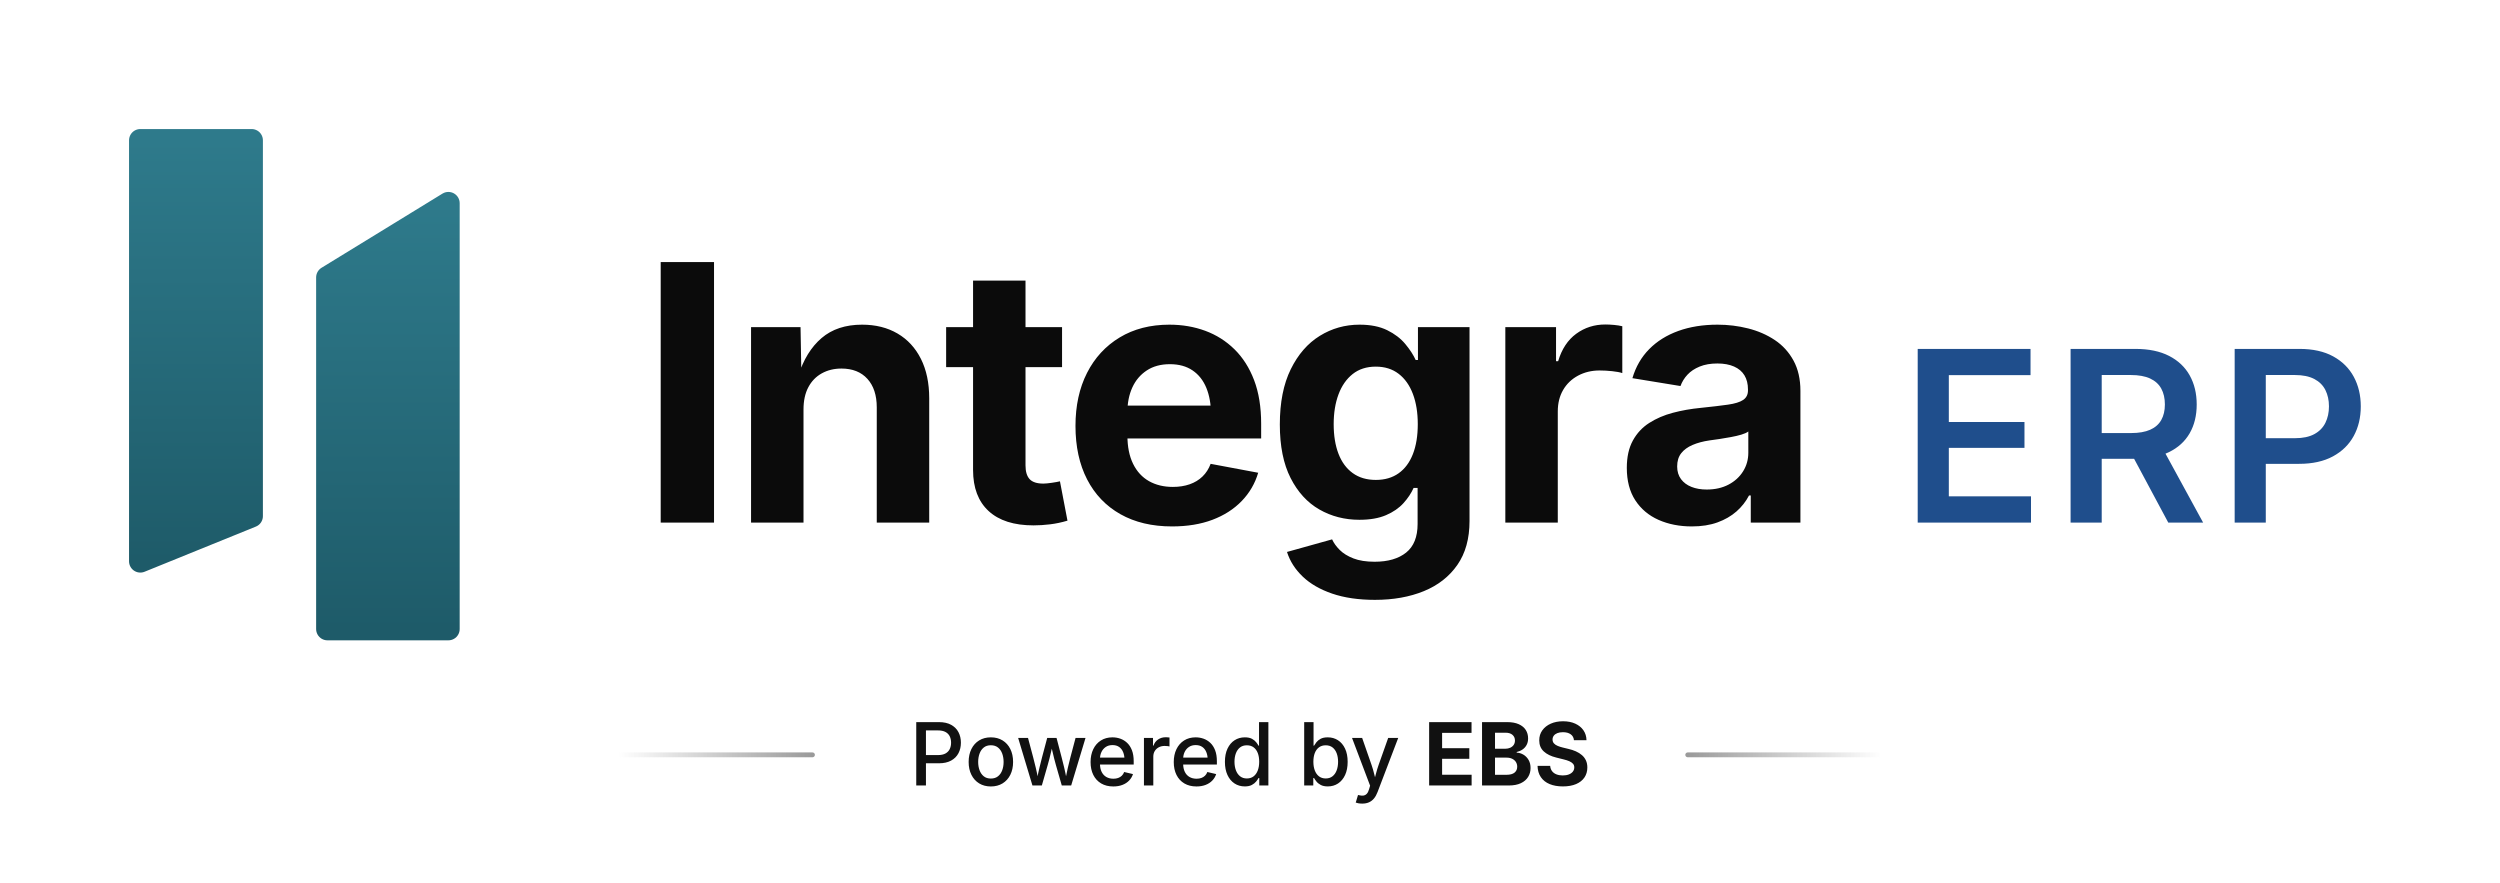
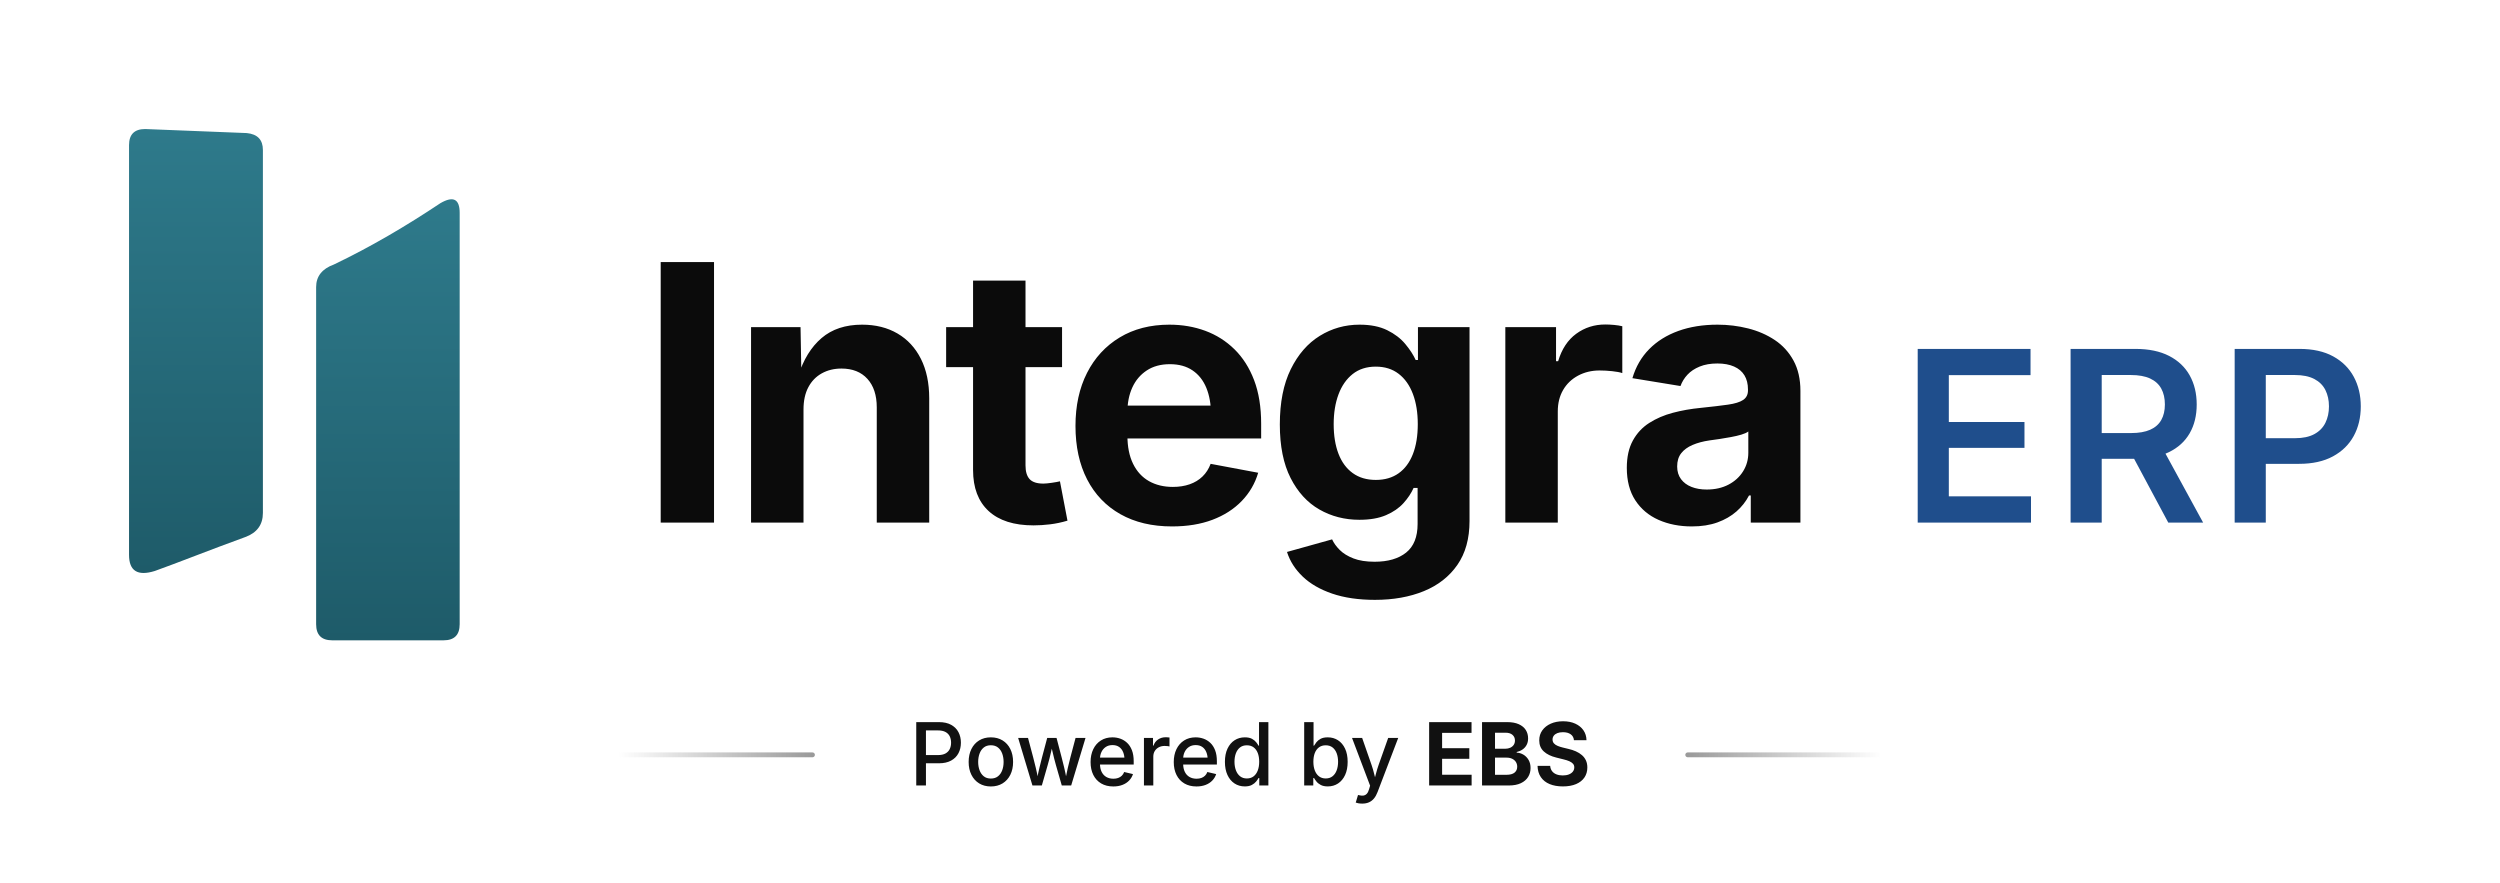
<svg xmlns="http://www.w3.org/2000/svg" viewBox="0 0 1550 547" width="1550" height="547">
  <defs>
    <linearGradient id="ig" x1="0" y1="0" x2="0" y2="1">
      <stop offset="0" stop-color="#2E7A8B" />
      <stop offset="1" stop-color="#1E5B69" />
    </linearGradient>
    <linearGradient id="lg1" gradientUnits="userSpaceOnUse" x1="383.725" y1="0" x2="503.725" y2="0">
      <stop offset="0" stop-color="#9A9A9A" stop-opacity="0" />
      <stop offset="1" stop-color="#9A9A9A" />
    </linearGradient>
    <linearGradient id="lg2" gradientUnits="userSpaceOnUse" x1="1046.391" y1="0" x2="1166.391" y2="0">
      <stop offset="0" stop-color="#9A9A9A" />
      <stop offset="1" stop-color="#9A9A9A" stop-opacity="0" />
    </linearGradient>
  </defs>
-   <polygon points="87,87 156,87 156,320 87,348" fill="url(#ig)" stroke="url(#ig)" stroke-width="14" stroke-linejoin="round" />
-   <polygon points="203,172 278,126 278,390 203,390" fill="url(#ig)" stroke="url(#ig)" stroke-width="14" stroke-linejoin="round" />
+   <path fill="url(#ig)" d="M90,80 L153,82.5 Q163,83.5 163,93 L163,318 Q163,329 152,333 C130,341 110,349 96,354 Q80,359 80,344 L80,90 Q80,80 90,80 Z" />
+   <path fill="url(#ig)" d="M196,178 Q196,168 207,164 C230,153 252,140 273,126 Q285,119 285,132 L285,387 Q285,397 275,397 L206,397 Q196,397 196,387 Z" />
  <path d="M442.695 162.486V324.0H409.634V162.486ZM498.174 253.866V324.0H465.654V202.811H496.331L496.873 233.054H494.922Q499.691 217.878 509.393 209.585Q519.095 201.293 534.487 201.293Q547.061 201.293 556.438 206.767Q565.814 212.241 570.963 222.485Q576.112 232.729 576.112 246.929V324.0H543.593V252.565Q543.593 241.292 537.793 234.896Q531.994 228.501 521.696 228.501Q514.867 228.501 509.501 231.482Q504.136 234.463 501.155 240.1Q498.174 245.736 498.174 253.866ZM658.473 202.811V227.634H586.605V202.811ZM603.298 173.977H635.818V288.554Q635.818 294.299 638.365 297.063Q640.913 299.827 646.875 299.827Q648.717 299.827 652.078 299.339Q655.438 298.852 657.172 298.418L661.834 322.808Q656.414 324.434 651.048 325.084Q645.682 325.734 640.804 325.734Q622.593 325.734 612.946 316.846Q603.298 307.957 603.298 291.372ZM726.634 326.385Q708.098 326.385 694.657 318.797Q681.215 311.209 674.007 297.226Q666.798 283.242 666.798 264.056Q666.798 245.303 673.953 231.211Q681.107 217.119 694.223 209.206Q707.339 201.293 725.008 201.293Q736.932 201.293 747.23 205.087Q757.528 208.881 765.332 216.523Q773.137 224.165 777.527 235.655Q781.917 247.146 781.917 262.755V271.86H680.131V251.481H765.983L750.807 256.901Q750.807 247.471 747.934 240.479Q745.062 233.487 739.371 229.639Q733.68 225.791 725.333 225.791Q716.878 225.791 710.971 229.693Q705.063 233.596 702.028 240.262Q698.993 246.929 698.993 255.492V269.909Q698.993 280.424 702.516 287.578Q706.038 294.732 712.38 298.31Q718.721 301.887 727.176 301.887Q732.921 301.887 737.582 300.261Q742.244 298.635 745.55 295.437Q748.856 292.239 750.59 287.578L780.075 293.106Q777.148 303.079 769.885 310.613Q762.622 318.146 751.728 322.266Q740.834 326.385 726.634 326.385ZM852.463 371.912Q837.287 371.912 826.014 368.064Q814.74 364.216 807.695 357.495Q800.649 350.774 797.939 342.211L825.905 334.406Q827.423 337.767 830.621 340.964Q833.819 344.162 839.13 346.222Q844.442 348.281 852.246 348.281Q864.712 348.281 871.812 342.59Q878.912 336.899 878.912 324.867V302.537H876.419Q874.251 307.415 870.132 311.968Q866.013 316.521 859.346 319.393Q852.68 322.266 842.816 322.266Q829.157 322.266 817.992 315.87Q806.827 309.475 800.161 296.358Q793.494 283.242 793.494 263.188Q793.494 242.701 800.269 228.935Q807.044 215.168 818.263 208.23Q829.483 201.293 842.924 201.293Q853.113 201.293 860.051 204.708Q866.988 208.122 871.27 213.271Q875.552 218.42 877.72 223.189H879.129V202.811H911.107V323.024Q911.107 339.393 903.573 350.232Q896.039 361.072 882.815 366.492Q869.59 371.912 852.463 371.912ZM853.005 297.551Q861.352 297.551 867.151 293.432Q872.95 289.312 875.986 281.562Q879.021 273.812 879.021 262.972Q879.021 252.24 875.986 244.219Q872.95 236.197 867.151 231.753Q861.352 227.309 853.005 227.309Q844.442 227.309 838.642 231.916Q832.843 236.522 829.862 244.544Q826.881 252.565 826.881 262.972Q826.881 273.595 829.862 281.345Q832.843 289.096 838.696 293.323Q844.55 297.551 853.005 297.551ZM933.307 324.0V202.811H964.742V223.948H966.043Q969.403 212.675 977.262 206.93Q985.121 201.185 995.311 201.185Q997.804 201.185 1000.73 201.456Q1003.657 201.727 1005.825 202.269V231.319Q1003.657 230.561 999.538 230.127Q995.419 229.693 991.733 229.693Q984.362 229.693 978.4 232.891Q972.438 236.089 969.132 241.78Q965.826 247.471 965.826 255.059V324.0ZM1048.946 326.385Q1037.456 326.385 1028.296 322.32Q1019.137 318.255 1013.879 310.179Q1008.622 302.104 1008.622 290.071Q1008.622 279.99 1012.362 273.161Q1016.101 266.332 1022.551 262.213Q1029.001 258.094 1037.185 255.926Q1045.369 253.758 1054.366 252.891Q1064.881 251.807 1071.33 250.885Q1077.78 249.964 1080.761 247.958Q1083.742 245.953 1083.742 242.051V241.509Q1083.742 236.306 1081.574 232.729Q1079.406 229.151 1075.124 227.254Q1070.843 225.357 1064.772 225.357Q1058.485 225.357 1053.824 227.254Q1049.163 229.151 1046.236 232.295Q1043.309 235.438 1041.9 239.341L1012.091 234.463Q1015.234 223.84 1022.497 216.469Q1029.76 209.098 1040.545 205.195Q1051.331 201.293 1064.881 201.293Q1074.637 201.293 1083.85 203.624Q1093.064 205.954 1100.381 210.832Q1107.698 215.71 1111.98 223.569Q1116.262 231.428 1116.262 242.376V324.0H1085.476V307.198H1084.392Q1081.466 312.835 1076.588 317.117Q1071.71 321.398 1064.826 323.892Q1057.943 326.385 1048.946 326.385ZM1058.16 303.513Q1065.856 303.513 1071.656 300.478Q1077.455 297.442 1080.707 292.239Q1083.959 287.036 1083.959 280.641V267.524Q1082.55 268.608 1079.623 269.476Q1076.696 270.343 1073.119 270.993Q1069.542 271.644 1066.073 272.186Q1062.604 272.728 1059.894 273.053Q1053.932 273.92 1049.38 275.871Q1044.827 277.822 1042.334 281.02Q1039.841 284.218 1039.841 289.204Q1039.841 293.865 1042.225 297.063Q1044.61 300.261 1048.729 301.887Q1052.848 303.513 1058.16 303.513Z" fill="#0B0B0B" />
  <path d="M1188.976 324.0V216.324H1258.929V232.584H1208.271V261.635H1255.172V277.678H1208.271V307.74H1259.219V324.0ZM1283.766 324.0V216.324H1324.018Q1336.375 216.324 1344.83 220.66Q1353.285 224.996 1357.621 232.765Q1361.957 240.533 1361.957 250.795Q1361.957 261.057 1357.585 268.645Q1353.213 276.232 1344.686 280.352Q1336.158 284.471 1323.729 284.471H1294.967V268.5H1321.199Q1328.498 268.5 1333.123 266.44Q1337.748 264.381 1339.988 260.406Q1342.229 256.432 1342.229 250.795Q1342.229 245.014 1339.988 240.931Q1337.748 236.848 1333.087 234.68Q1328.426 232.512 1321.055 232.512H1303.061V324.0ZM1344.324 324.0 1318.164 275.148H1339.266L1365.932 324.0ZM1385.493 324.0V216.324H1425.745Q1438.102 216.324 1446.557 220.949Q1455.012 225.574 1459.348 233.632Q1463.684 241.689 1463.684 251.951Q1463.684 262.285 1459.312 270.307Q1454.94 278.328 1446.413 282.953Q1437.885 287.578 1425.456 287.578H1398.789V271.68H1422.926Q1430.225 271.68 1434.886 269.15Q1439.547 266.621 1441.751 262.141Q1443.956 257.66 1443.956 251.951Q1443.956 246.242 1441.751 241.834Q1439.547 237.426 1434.85 234.969Q1430.153 232.512 1422.782 232.512H1404.788V324.0Z" fill="#1F4E8C" />
  <path d="M568.075 487.0V447.713H582.155Q586.691 447.713 589.723 449.4Q592.755 451.088 594.258 453.962Q595.761 456.836 595.761 460.475Q595.761 464.113 594.245 467Q592.729 469.888 589.697 471.562Q586.664 473.236 582.103 473.236H572.479V468.147H581.523Q584.423 468.147 586.216 467.146Q588.009 466.144 588.84 464.403Q589.67 462.663 589.67 460.475Q589.67 458.26 588.84 456.533Q588.009 454.806 586.203 453.83Q584.397 452.854 581.47 452.854H574.087V487.0ZM614.323 487.606Q610.184 487.606 607.086 485.708Q603.988 483.81 602.274 480.382Q600.56 476.954 600.56 472.419Q600.56 467.831 602.274 464.39Q603.988 460.949 607.086 459.051Q610.184 457.152 614.323 457.152Q618.489 457.152 621.588 459.051Q624.686 460.949 626.4 464.39Q628.113 467.831 628.113 472.419Q628.113 476.954 626.4 480.382Q624.686 483.81 621.588 485.708Q618.489 487.606 614.323 487.606ZM614.323 482.702Q617.013 482.702 618.766 481.292Q620.52 479.881 621.377 477.547Q622.234 475.214 622.234 472.419Q622.234 469.598 621.377 467.238Q620.52 464.878 618.766 463.467Q617.013 462.057 614.323 462.057Q611.66 462.057 609.92 463.467Q608.18 464.878 607.323 467.225Q606.466 469.571 606.466 472.419Q606.466 475.214 607.323 477.547Q608.18 479.881 609.92 481.292Q611.66 482.702 614.323 482.702ZM640.111 487.0 631.251 457.521H637.368L640.612 469.729Q641.323 472.472 642.141 475.833Q642.958 479.195 643.723 483.414H642.879Q643.644 479.354 644.461 475.979Q645.279 472.604 646.017 469.729L649.26 457.521H655.061L658.251 469.729Q658.989 472.524 659.794 475.899Q660.598 479.274 661.363 483.414H660.492Q661.283 479.327 662.074 475.952Q662.865 472.577 663.604 469.729L666.847 457.521H673.017L664.131 487.0H658.304L654.665 474.317Q654.112 472.393 653.584 470.296Q653.057 468.2 652.556 466.012Q652.055 463.823 651.528 461.661H652.714Q652.213 463.797 651.699 465.999Q651.185 468.2 650.657 470.323Q650.13 472.445 649.576 474.317L645.938 487.0ZM690.235 487.606Q685.884 487.606 682.72 485.734Q679.556 483.862 677.855 480.461Q676.155 477.06 676.155 472.472Q676.155 467.937 677.829 464.482Q679.503 461.028 682.562 459.09Q685.62 457.152 689.734 457.152Q692.265 457.152 694.612 457.983Q696.958 458.813 698.83 460.58Q700.702 462.347 701.797 465.155Q702.891 467.963 702.891 471.971V474.027H679.398V469.703H699.911L697.196 471.127Q697.196 468.411 696.352 466.341Q695.508 464.271 693.86 463.111Q692.212 461.951 689.734 461.951Q687.281 461.951 685.541 463.138Q683.801 464.324 682.891 466.262Q681.982 468.2 681.982 470.494V473.447Q681.982 476.479 683.023 478.576Q684.065 480.672 685.937 481.74Q687.809 482.808 690.287 482.808Q691.922 482.808 693.24 482.346Q694.559 481.885 695.521 480.949Q696.484 480.013 696.985 478.642L702.443 479.934Q701.731 482.201 700.056 483.941Q698.382 485.682 695.89 486.644Q693.399 487.606 690.235 487.606ZM709.245 487.0V457.521H714.862V462.268H715.178Q715.995 459.842 718.026 458.471Q720.056 457.1 722.64 457.1Q723.194 457.1 723.905 457.139Q724.617 457.179 725.092 457.258V462.795Q724.776 462.689 723.879 462.584Q722.983 462.479 722.06 462.479Q720.056 462.479 718.447 463.322Q716.839 464.166 715.943 465.656Q715.046 467.146 715.046 469.097V487.0ZM741.809 487.606Q737.458 487.606 734.294 485.734Q731.13 483.862 729.429 480.461Q727.729 477.06 727.729 472.472Q727.729 467.937 729.403 464.482Q731.077 461.028 734.136 459.09Q737.195 457.152 741.308 457.152Q743.839 457.152 746.186 457.983Q748.532 458.813 750.405 460.58Q752.277 462.347 753.371 465.155Q754.465 467.963 754.465 471.971V474.027H730.972V469.703H751.486L748.77 471.127Q748.77 468.411 747.926 466.341Q747.082 464.271 745.434 463.111Q743.786 461.951 741.308 461.951Q738.856 461.951 737.115 463.138Q735.375 464.324 734.466 466.262Q733.556 468.2 733.556 470.494V473.447Q733.556 476.479 734.597 478.576Q735.639 480.672 737.511 481.74Q739.383 482.808 741.862 482.808Q743.496 482.808 744.815 482.346Q746.133 481.885 747.095 480.949Q748.058 480.013 748.559 478.642L754.017 479.934Q753.305 482.201 751.631 483.941Q749.956 485.682 747.465 486.644Q744.973 487.606 741.809 487.606ZM771.788 487.58Q768.202 487.58 765.407 485.748Q762.613 483.915 761.03 480.5Q759.448 477.086 759.448 472.34Q759.448 467.541 761.057 464.14Q762.665 460.738 765.46 458.945Q768.255 457.152 771.788 457.152Q774.53 457.152 776.205 458.062Q777.879 458.972 778.828 460.185Q779.778 461.397 780.279 462.32H780.595V447.713H786.396V487.0H780.753V482.386H780.279Q779.778 483.335 778.802 484.548Q777.826 485.761 776.139 486.67Q774.451 487.58 771.788 487.58ZM773.054 482.649Q775.532 482.649 777.233 481.331Q778.934 480.013 779.817 477.679Q780.7 475.346 780.7 472.287Q780.7 469.202 779.83 466.921Q778.96 464.641 777.259 463.362Q775.559 462.083 773.054 462.083Q770.496 462.083 768.796 463.428Q767.095 464.772 766.238 467.08Q765.381 469.387 765.381 472.287Q765.381 475.214 766.251 477.561Q767.121 479.907 768.835 481.278Q770.549 482.649 773.054 482.649ZM823.231 487.58Q820.568 487.58 818.867 486.67Q817.166 485.761 816.204 484.548Q815.241 483.335 814.714 482.386H814.239V487.0H808.597V447.713H814.398V462.32H814.714Q815.241 461.397 816.177 460.185Q817.113 458.972 818.788 458.062Q820.462 457.152 823.231 457.152Q826.764 457.152 829.546 458.945Q832.327 460.738 833.936 464.14Q835.544 467.541 835.544 472.34Q835.544 477.086 833.962 480.5Q832.38 483.915 829.598 485.748Q826.817 487.58 823.231 487.58ZM821.939 482.649Q824.47 482.649 826.184 481.278Q827.898 479.907 828.755 477.561Q829.612 475.214 829.612 472.287Q829.612 469.387 828.755 467.08Q827.898 464.772 826.197 463.428Q824.496 462.083 821.939 462.083Q819.46 462.083 817.746 463.362Q816.032 464.641 815.162 466.921Q814.292 469.202 814.292 472.287Q814.292 475.346 815.176 477.679Q816.059 480.013 817.773 481.331Q819.487 482.649 821.939 482.649ZM840.554 497.6 841.978 492.88 842.637 493.038Q844.14 493.434 845.34 493.249Q846.539 493.064 847.423 492.128Q848.306 491.192 848.833 489.294L849.466 487.132L838.26 457.521H844.535L850.363 474.265Q851.338 477.06 851.984 479.828Q852.63 482.597 853.395 485.339H851.602Q852.366 482.597 853.065 479.815Q853.764 477.033 854.739 474.265L860.672 457.521H866.895L854.08 491.087Q853.184 493.46 851.879 495.042Q850.573 496.624 848.78 497.428Q846.988 498.232 844.614 498.232Q843.243 498.232 842.162 498.035Q841.081 497.837 840.554 497.6Z" fill="#111111" />
  <path d="M886.064 487.0V447.713H912.352V454.384H894.106V463.876H910.981V470.441H894.106V480.329H912.405V487.0ZM918.864 487.0V447.713H934.447Q938.772 447.713 941.659 449.018Q944.546 450.323 945.983 452.591Q947.42 454.858 947.42 457.812Q947.42 460.132 946.497 461.859Q945.574 463.586 943.979 464.68Q942.384 465.774 940.354 466.249V466.645Q942.569 466.724 944.533 467.897Q946.497 469.07 947.723 471.167Q948.949 473.263 948.949 476.163Q948.949 479.274 947.42 481.727Q945.891 484.179 942.898 485.589Q939.905 487.0 935.449 487.0ZM926.906 480.382H933.867Q937.401 480.382 939.035 479.011Q940.67 477.64 940.67 475.398Q940.67 473.737 939.866 472.458Q939.062 471.18 937.585 470.455Q936.109 469.729 934.078 469.729H926.906ZM926.906 464.219H933.261Q934.975 464.219 936.346 463.599Q937.717 462.979 938.495 461.833Q939.273 460.686 939.273 459.104Q939.273 456.968 937.757 455.623Q936.24 454.278 933.419 454.278H926.906ZM968.988 487.58Q964.269 487.58 960.775 486.13Q957.281 484.68 955.33 481.832Q953.379 478.984 953.274 474.818H961.105Q961.263 476.796 962.291 478.127Q963.32 479.459 965.033 480.118Q966.747 480.777 968.909 480.777Q971.072 480.777 972.667 480.158Q974.262 479.538 975.158 478.404Q976.055 477.271 976.055 475.768Q976.055 474.423 975.251 473.513Q974.447 472.604 972.944 471.944Q971.441 471.285 969.279 470.784L964.954 469.703Q959.971 468.49 957.15 465.893Q954.328 463.296 954.328 459.024Q954.328 455.465 956.24 452.802Q958.152 450.139 961.487 448.662Q964.822 447.186 969.094 447.186Q973.445 447.186 976.688 448.675Q979.931 450.165 981.75 452.815Q983.57 455.465 983.622 458.919H975.844Q975.633 456.546 973.827 455.254Q972.021 453.962 969.015 453.962Q966.985 453.962 965.534 454.542Q964.084 455.122 963.333 456.15Q962.581 457.179 962.581 458.497Q962.581 459.947 963.451 460.91Q964.322 461.872 965.772 462.465Q967.222 463.059 968.857 463.454L972.416 464.324Q974.895 464.878 977.03 465.827Q979.166 466.776 980.775 468.161Q982.383 469.545 983.266 471.443Q984.15 473.342 984.15 475.82Q984.15 479.38 982.357 482.03Q980.564 484.68 977.162 486.13Q973.761 487.58 968.988 487.58Z" fill="#111111" />
  <line x1="383.725" y1="468" x2="503.725" y2="468" stroke="url(#lg1)" stroke-width="3" stroke-linecap="round" />
  <line x1="1046.391" y1="468" x2="1166.391" y2="468" stroke="url(#lg2)" stroke-width="3" stroke-linecap="round" />
</svg>
